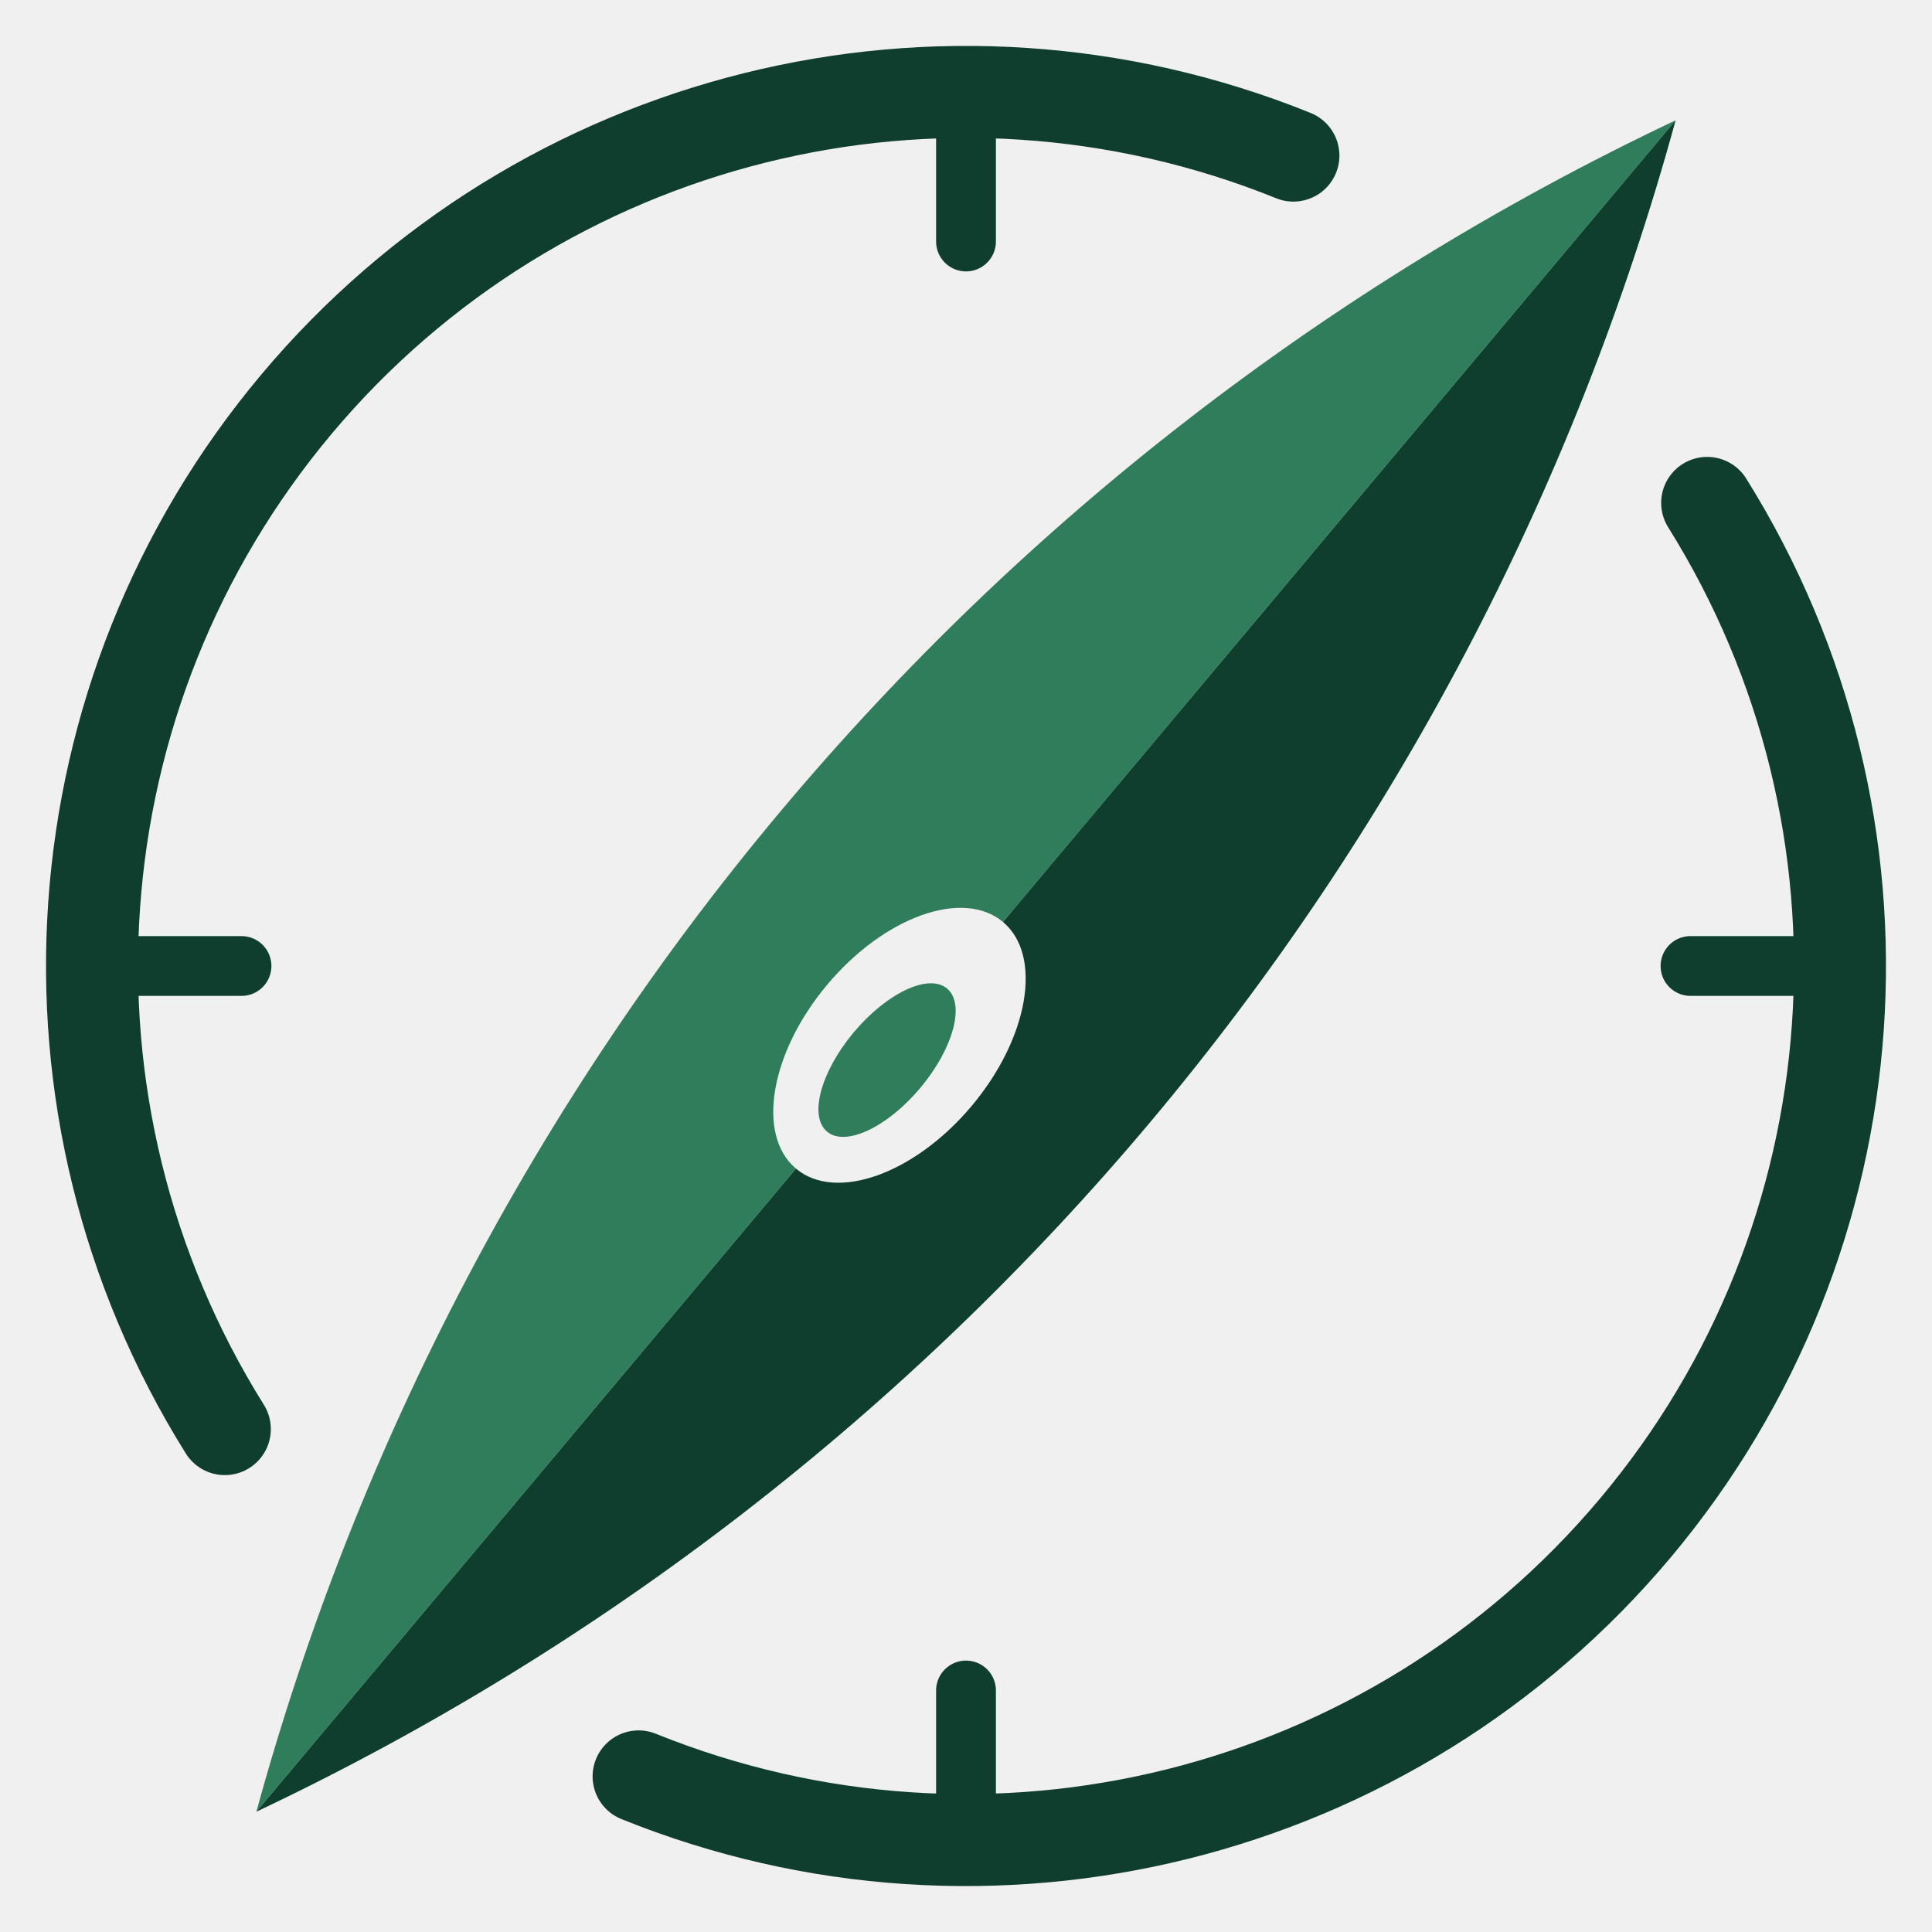
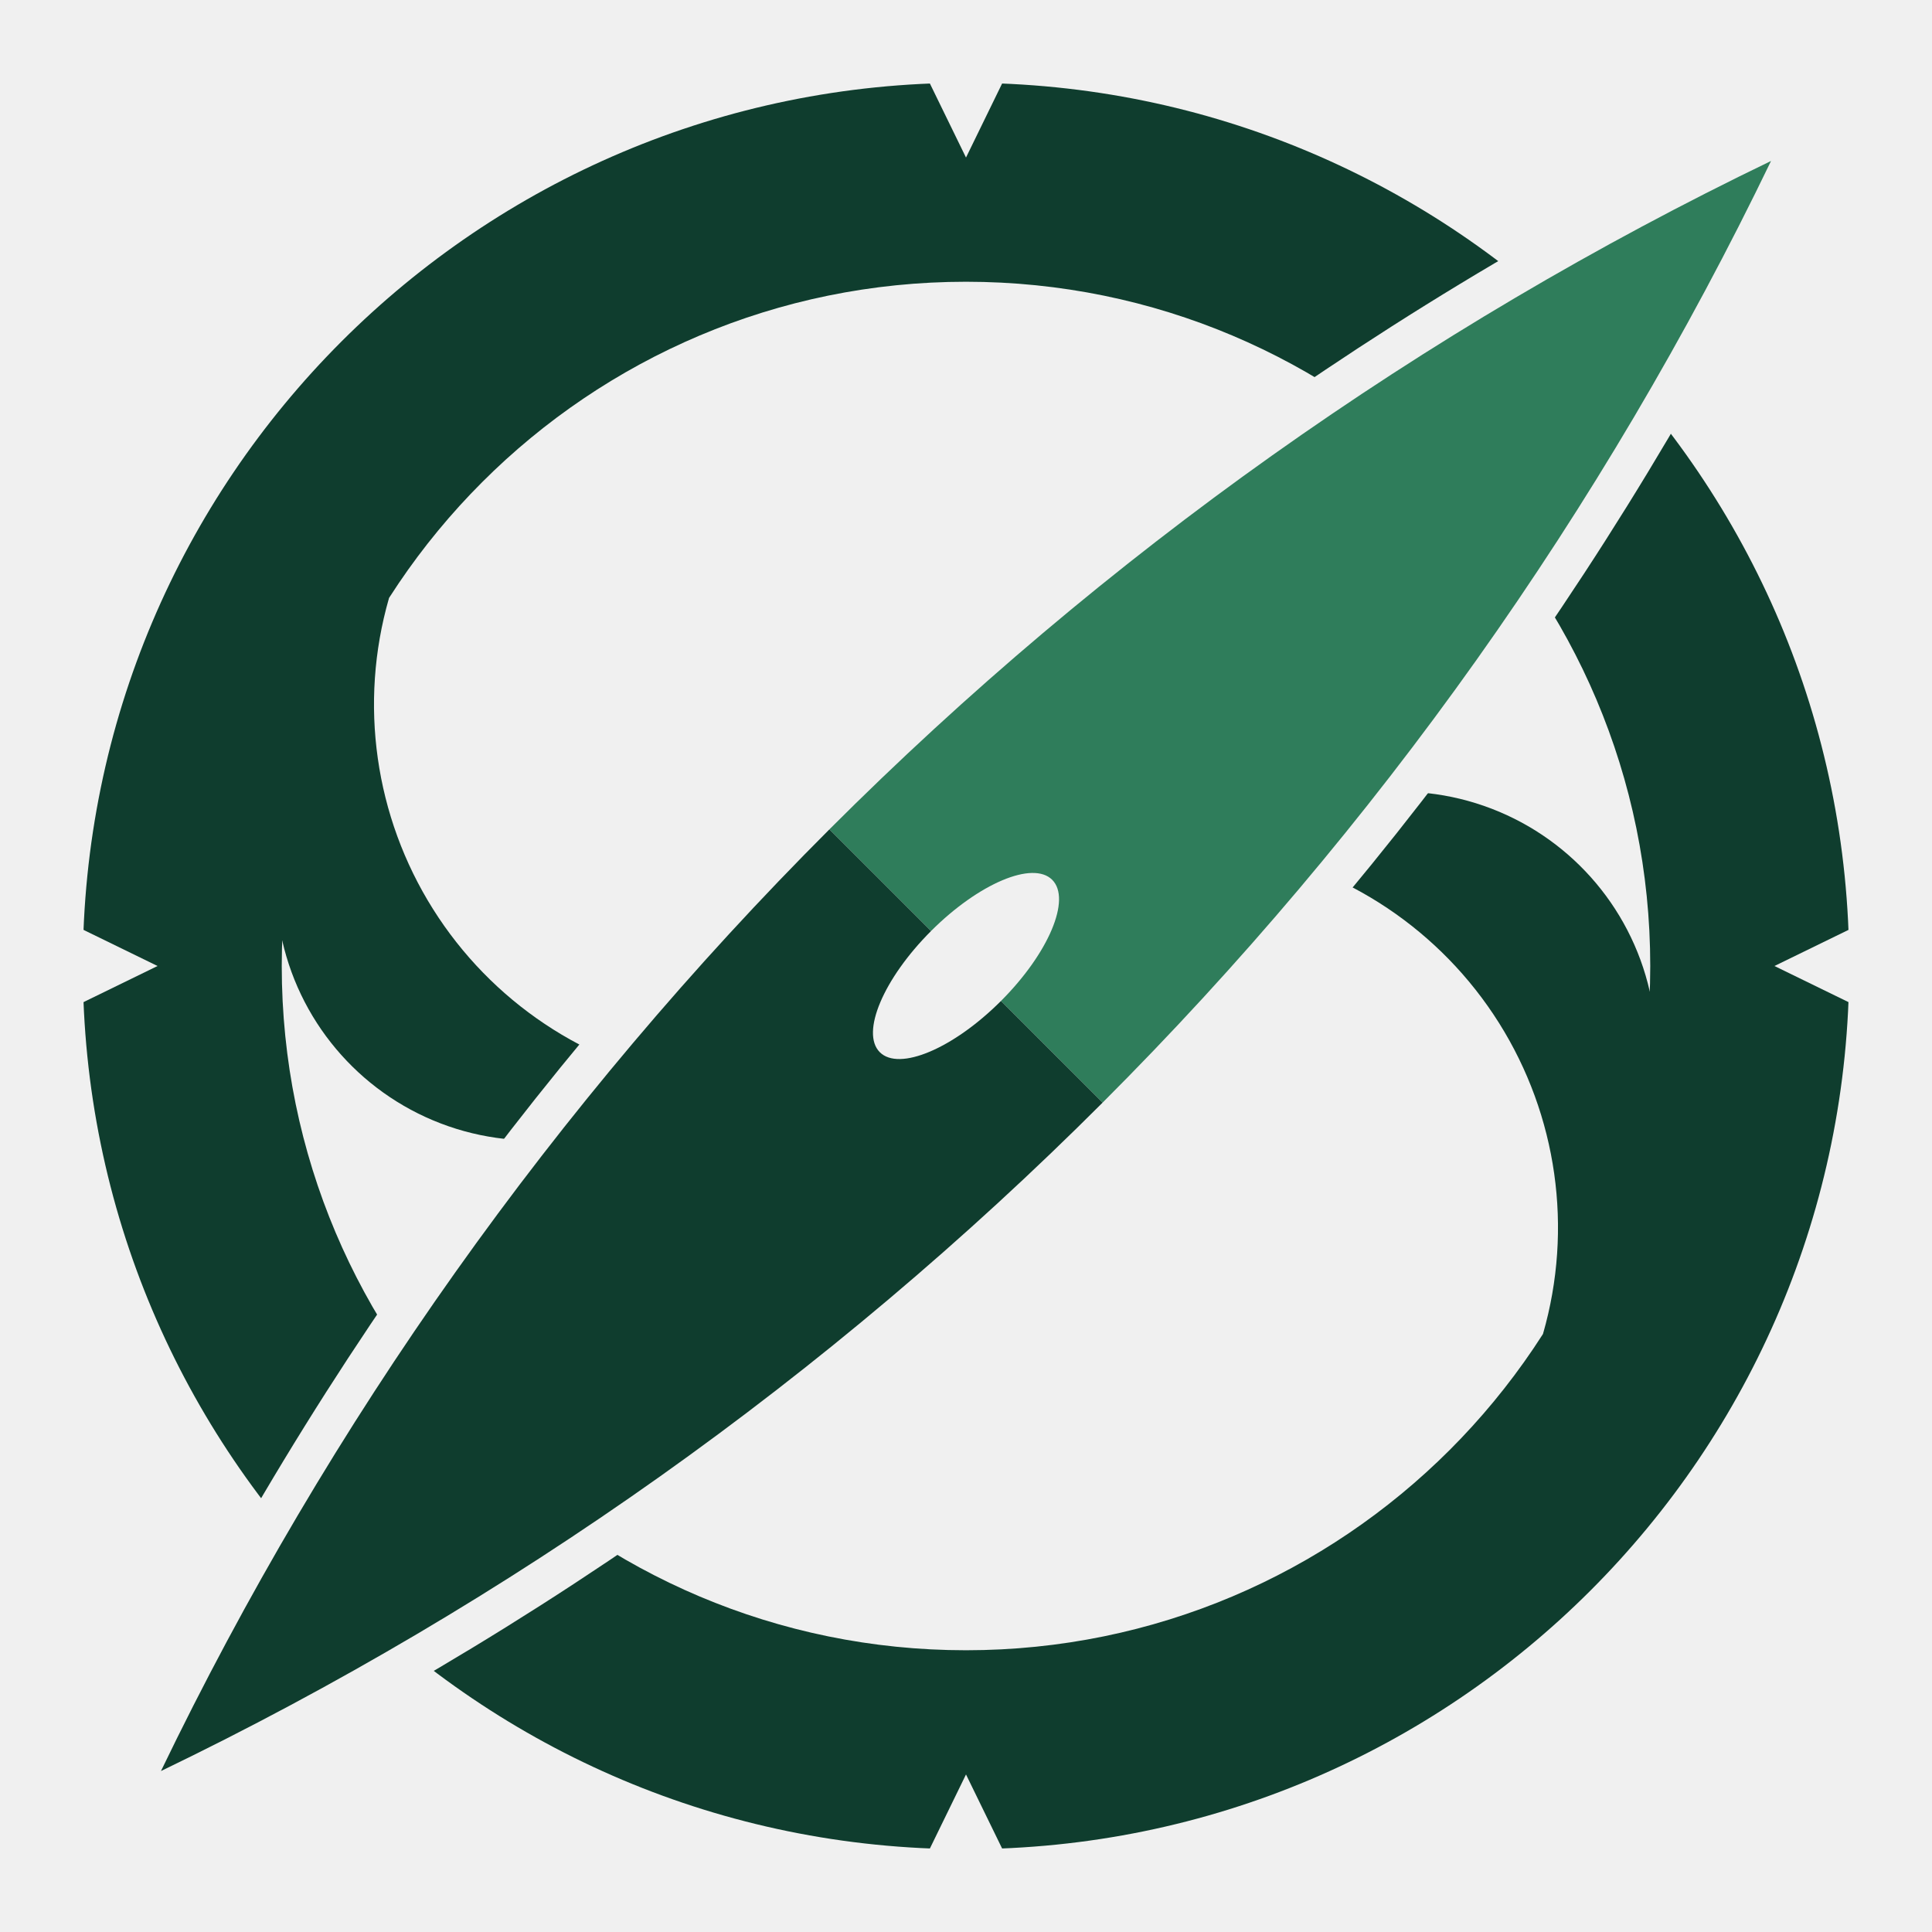
<svg xmlns="http://www.w3.org/2000/svg" viewBox="-84 -84 168 168" width="168" height="168" role="img" aria-labelledby="t">
-   <path d="M64.45 -40.27A76 76 0 0 1 -28.47 70.47" fill="none" stroke="#0F3D2E" stroke-width="8" stroke-linecap="round" />
-   <path d="M-64.45 40.27A76 76 0 0 1 28.47 -70.47" fill="none" stroke="#0F3D2E" stroke-width="8" stroke-linecap="round" />
-   <path d="M0.00 -71.90L0.00 -63.00 M71.90 -0.00L63.00 -0.00 M0.00 71.90L0.00 63.00 M-71.90 0.00L-63.00 0.00" fill="none" stroke="#0F3D2E" stroke-width="5.2" stroke-linecap="round" />
-   <g transform="rotate(40)">
-     <path fill-rule="evenodd" fill="#2F7D5B" d="M0 -96.00A229.93 229.93 0 0 0 0 96.00ZM0 -5.00A8.2 14 0 0 0 0 23.00Z" />
-     <path fill-rule="evenodd" fill="#0F3D2E" d="M0 -96.00A229.93 229.93 0 0 1 0 96.00ZM0 -5.00A8.2 14 0 0 1 0 23.00Z" />
-     <ellipse cx="0" cy="10.68" rx="3.77" ry="8.12" fill="#2F7D5B" />
+   <defs>
+     <mask id="sm-k" maskUnits="userSpaceOnUse" x="-84" y="-84" width="168" height="168">
+       <rect x="-84" y="-84" width="168" height="168" fill="#fff" />
+       <g fill="#000">
+         <path transform="rotate(45)" d="M0 -109.15A303.6 303.6 0 0 1 0 109.15A303.6 303.6 0 0 1 0 -109.15Z" />
+         <path transform="rotate(0)" d="M-4 -78.5L0 -70.3L4 -78.5Z" />
+         <path transform="rotate(90)" d="M-4 -78.5L0 -70.3L4 -78.5Z" />
+         <path transform="rotate(180)" d="M-4 -78.5L0 -70.3L4 -78.5Z" />
+         <path transform="rotate(270)" d="M-4 -78.5L0 -70.3L4 -78.5Z" />
+       </g>
+     </mask>
+   </defs>
+   <g fill="#0F3D2E" mask="url(#sm-k)">
+     <path fill-rule="evenodd" d="M76.8 0A76.8 76.8 0 1 0 -76.8 0A76.8 76.8 0 1 0 76.8 0ZM59.5 0A59.5 59.5 0 1 0 -59.5 0A59.5 59.5 0 1 0 59.5 0Z" />
+     <path transform="rotate(0)" d="M-59.46 -2.22A22.31 22.31 0 0 0 -23.67 10.2A33.42 33.42 0 0 1 -50.18 -31.97L-55.67 -35.46A66 66 0 0 0 -65.95 -2.46Z" />
+     <path transform="rotate(180)" d="M-59.46 -2.22A22.31 22.31 0 0 0 -23.67 10.2A33.42 33.42 0 0 1 -50.18 -31.97L-55.67 -35.46A66 66 0 0 0 -65.95 -2.46Z" />
+   </g>
+   <g transform="rotate(45)">
+     <path fill="#2F7D5B" d="M0 -99A300.1 300.1 0 0 1 16.8 0H4.3A4.3 10.6 0 0 0 -4.3 0H-16.8A300.1 300.1 0 0 1 0 -99Z" />
+     <path fill="#0F3D2E" d="M0 99A300.1 300.1 0 0 1 -16.8 0H-4.3A4.3 10.6 0 0 0 4.3 0H16.8A300.1 300.1 0 0 1 0 99Z" />
  </g>
</svg>
